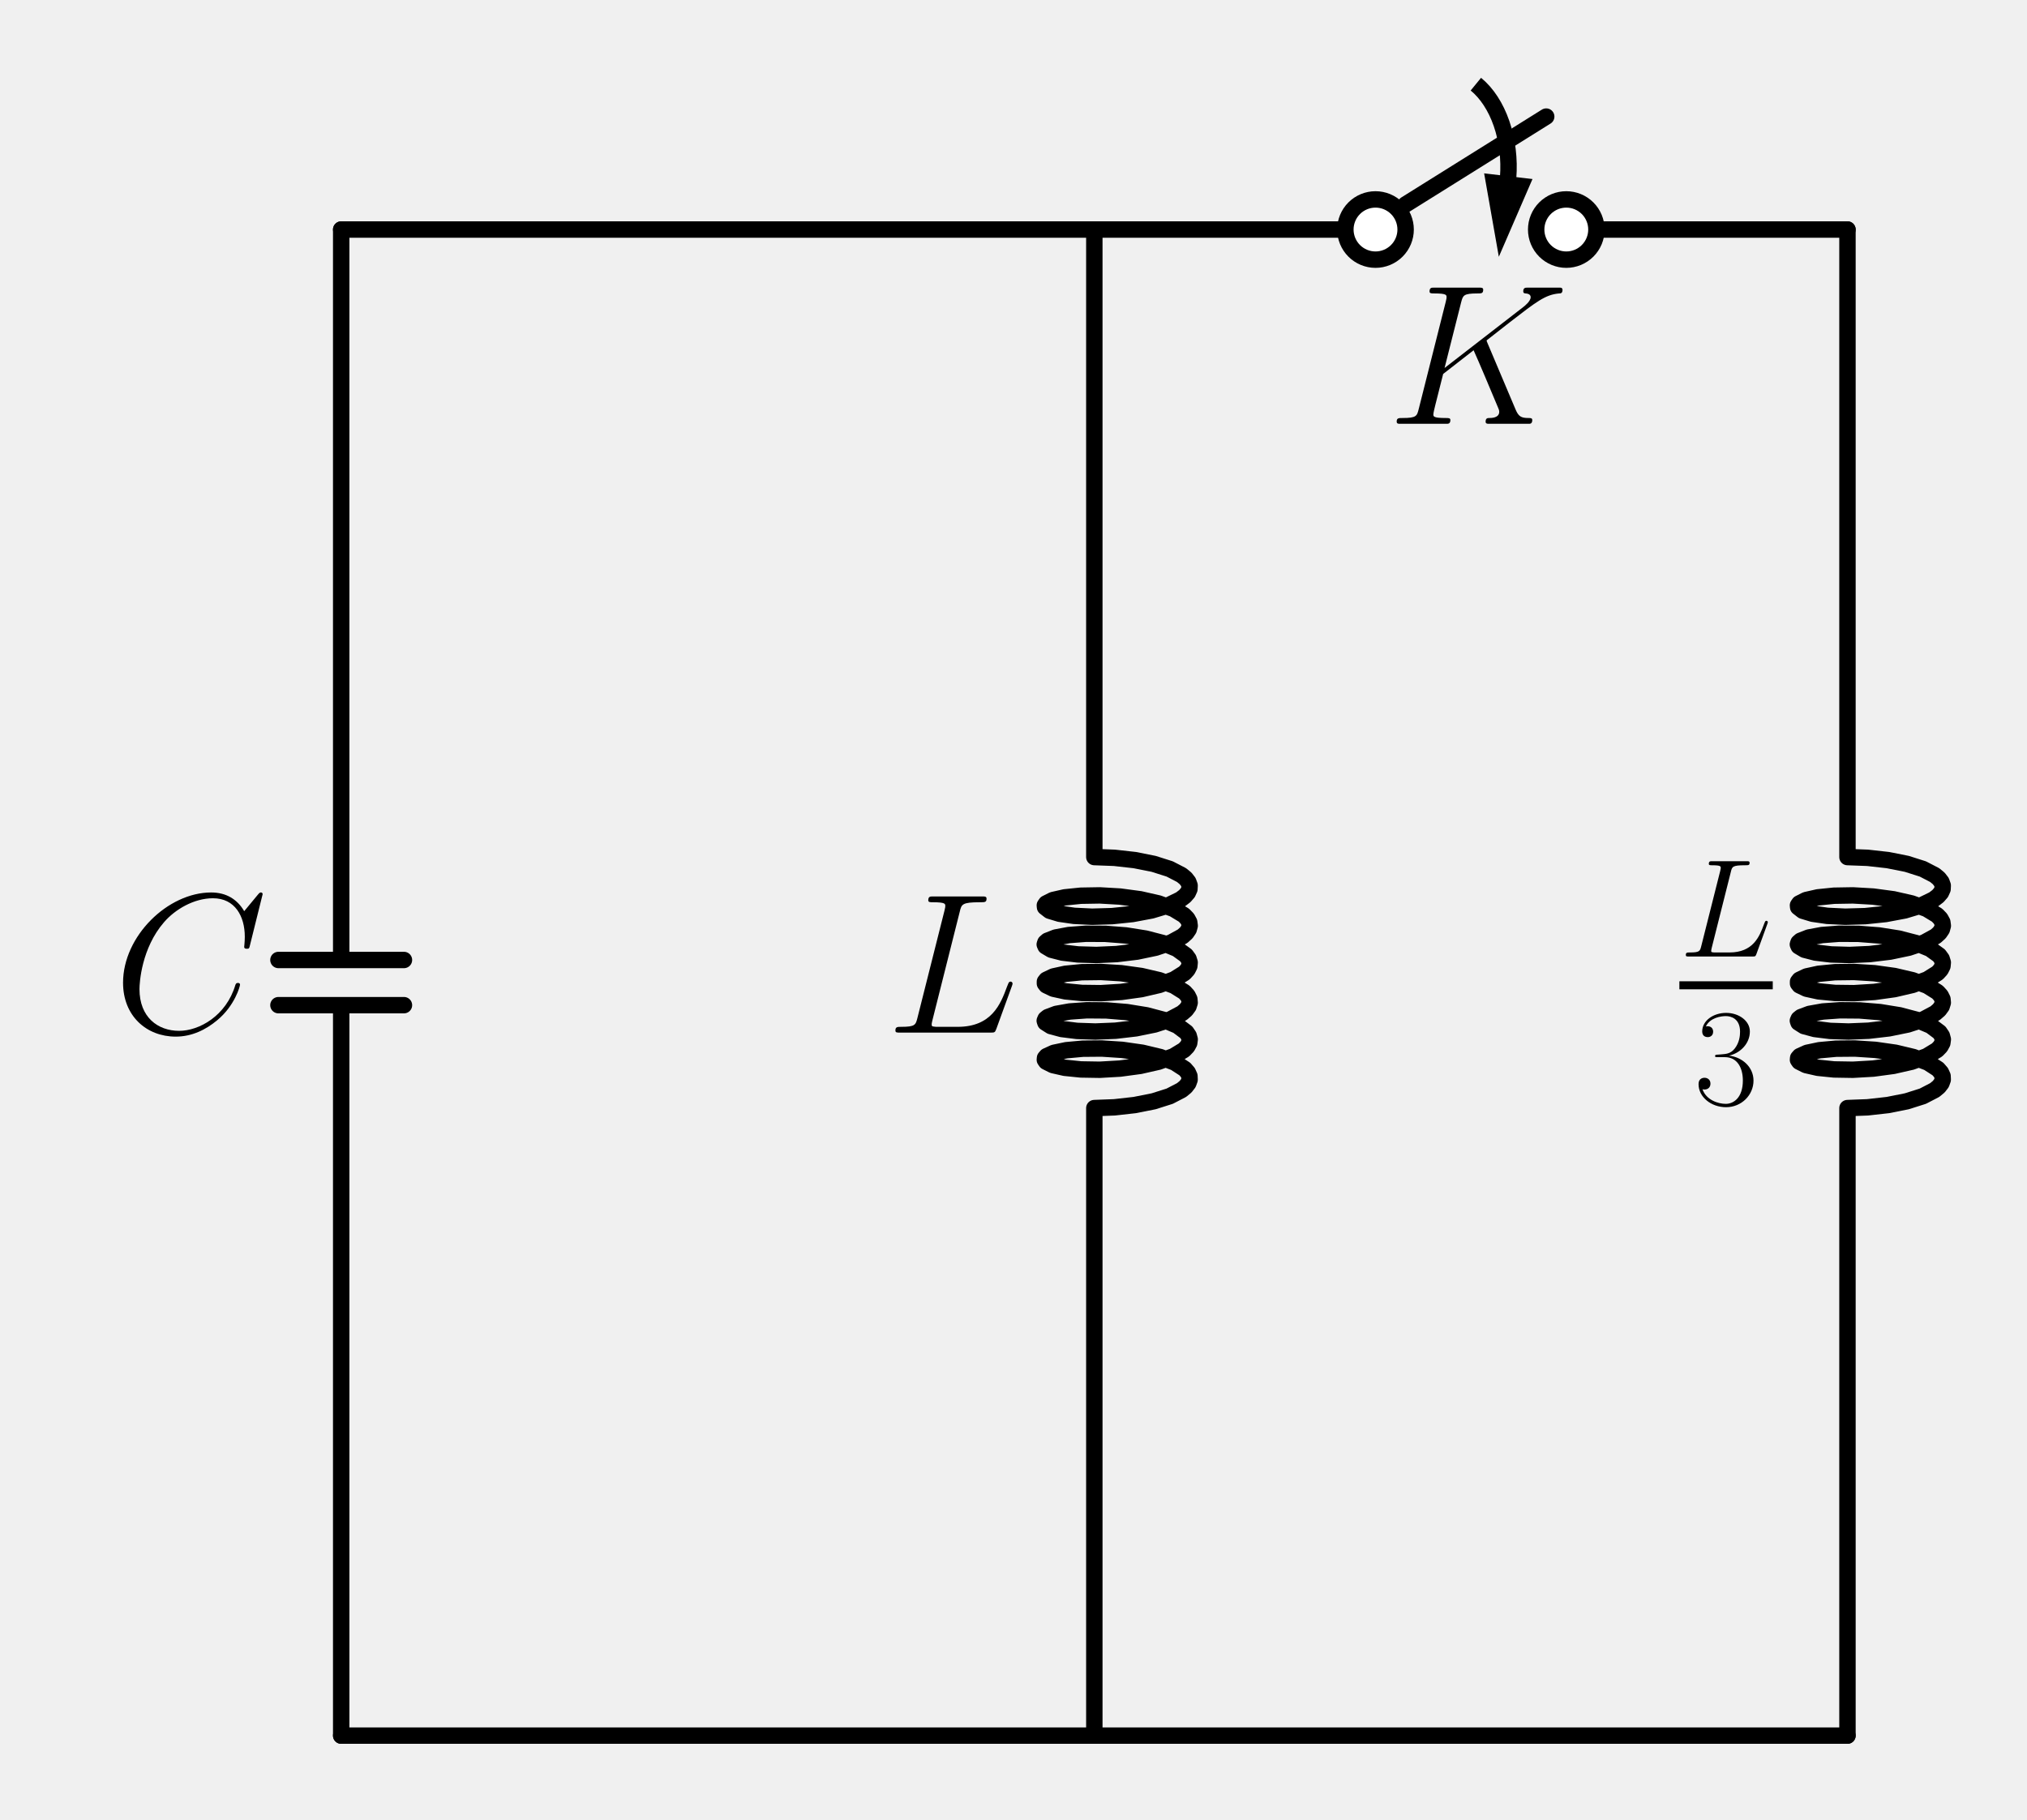
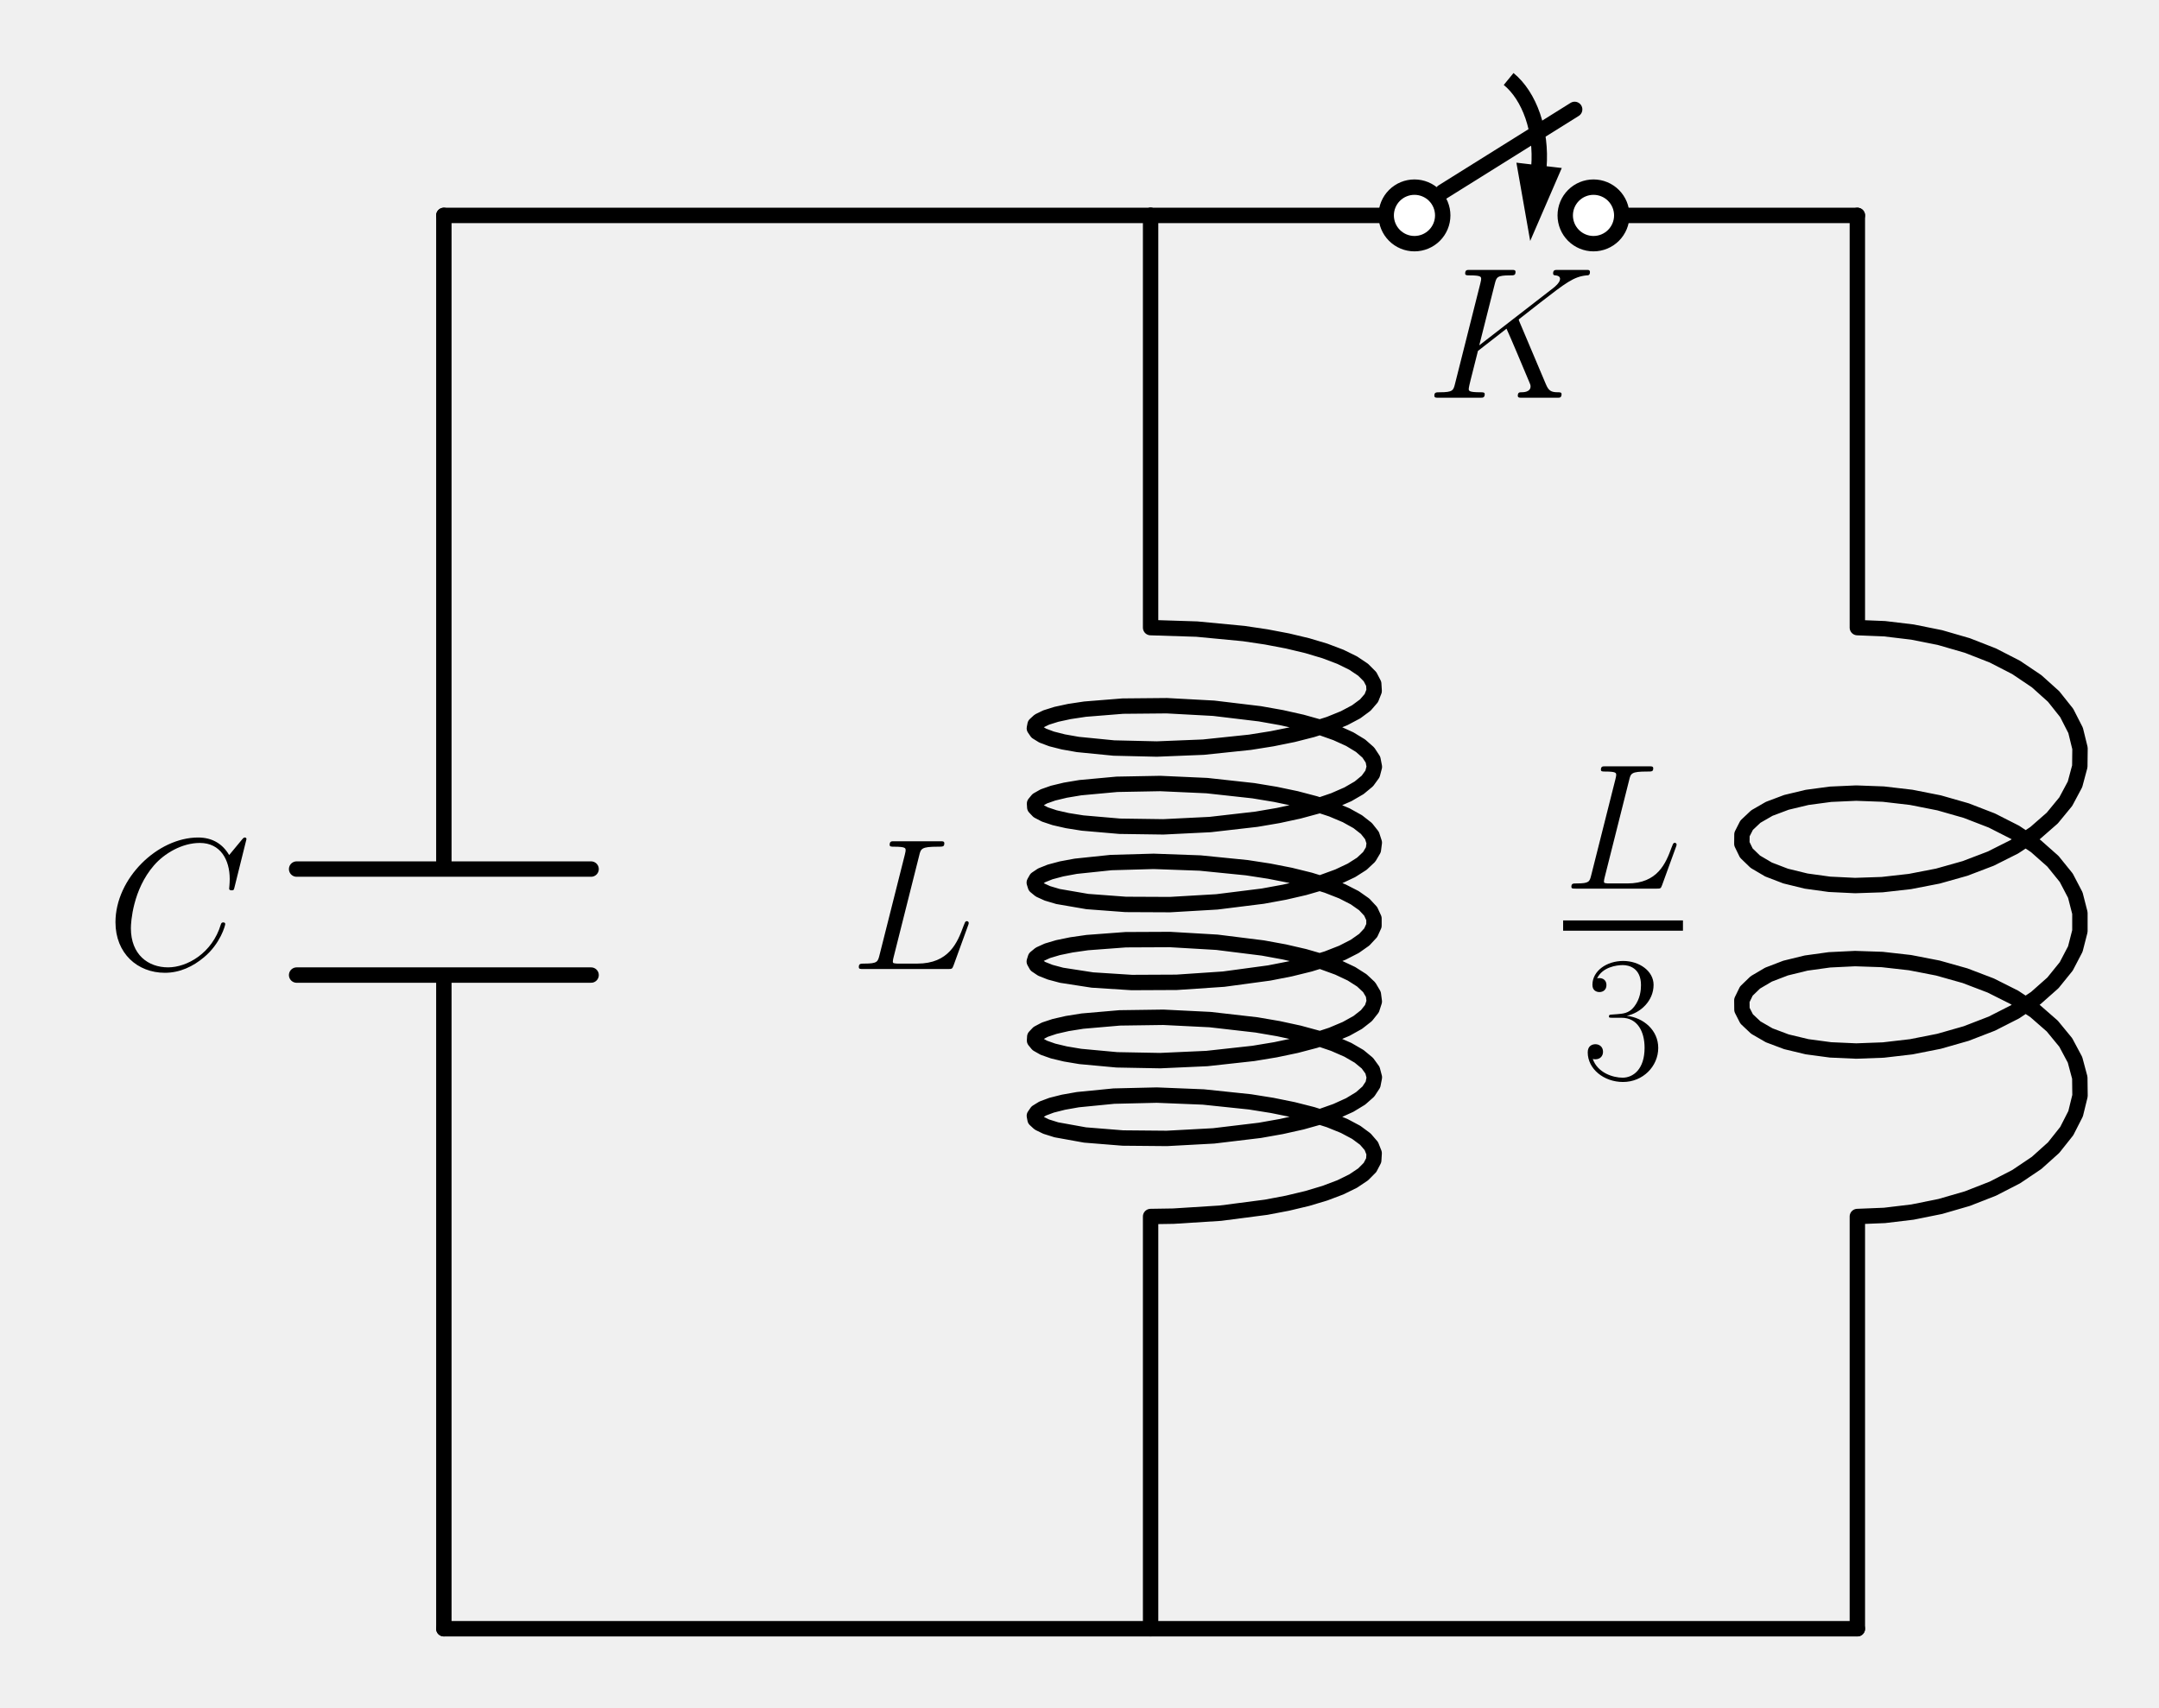
- <svg xmlns="http://www.w3.org/2000/svg" xmlns:xlink="http://www.w3.org/1999/xlink" width="247.071pt" height="221.842pt" viewBox="0 0 247.071 221.842" version="1.1">
+ <svg xmlns="http://www.w3.org/2000/svg" xmlns:xlink="http://www.w3.org/1999/xlink" width="280.434pt" height="221.842pt" viewBox="0 0 280.434 221.842" version="1.1">
  <defs>
    <style type="text/css">*{stroke-linejoin: round; stroke-linecap: butt}</style>
  </defs>
  <g id="figure_1">
    <g id="patch_1">
-       <path d="M 0 221.842  L 247.071 221.842  L 247.071 0  L 0 0  L 0 221.842  z " style="fill: none" />
+       <path d="M 0 221.842  L 280.434 221.842  L 280.434 0  L 0 0  L 0 221.842  z " style="fill: none" />
    </g>
    <g id="axes_1">
      <g id="patch_2">
-         <path d="M 183.825 21.671  C 184.003 19.398 183.724 17.096 183.024 15.063  C 182.323 13.03 181.233 11.357 179.893 10.26  " clip-path="url(#p128a2ff8d7)" style="fill: none; stroke: #000000; stroke-width: 2; stroke-linejoin: miter" />
+         <path d="M 199.89 21.671  C 200.068 19.398 199.789 17.096 199.089 15.063  C 198.388 13.03 197.298 11.357 195.958 10.26  " clip-path="url(#p28ad38ff43)" style="fill: none; stroke: #000000; stroke-width: 2; stroke-linejoin: miter" />
      </g>
      <g id="patch_3">
-         <path d="M 182.896 29.573  L 181.51 21.707  L 183.774 21.974  L 183.81 21.67  L 183.84 21.673  L 183.805 21.977  L 186.069 22.243  z " clip-path="url(#p128a2ff8d7)" style="stroke: #000000; stroke-linejoin: miter" />
+         <path d="M 198.961 29.573  L 197.575 21.707  L 199.839 21.974  L 199.875 21.67  L 199.905 21.673  L 199.87 21.977  L 202.134 22.243  z " clip-path="url(#p28ad38ff43)" style="stroke: #000000; stroke-linejoin: miter" />
      </g>
      <g id="line2d_1">
-         <path d="M 41.588 211.582  L 41.588 122.536  M 33.938 122.536  L 49.238 122.536  M 33.938 117.028  L 49.238 117.028  M 41.588 117.028  L 41.588 27.982  " clip-path="url(#p128a2ff8d7)" style="fill: none; stroke: #000000; stroke-width: 2; stroke-linecap: round" />
+         <path d="M 57.653 211.582  L 57.653 126.667  M 38.528 126.667  L 76.778 126.667  M 38.528 112.897  L 76.778 112.897  M 57.653 112.897  L 57.653 27.982  " clip-path="url(#p28ad38ff43)" style="fill: none; stroke: #000000; stroke-width: 2; stroke-linecap: round" />
      </g>
      <g id="line2d_2">
-         <path d="M 41.588 27.982  L 87.488 27.982  L 133.388 27.982  " clip-path="url(#p128a2ff8d7)" style="fill: none; stroke: #000000; stroke-width: 2; stroke-linecap: round" />
+         <path d="M 57.653 27.982  L 103.553 27.982  L 149.453 27.982  " clip-path="url(#p28ad38ff43)" style="fill: none; stroke: #000000; stroke-width: 2; stroke-linecap: round" />
      </g>
      <g id="line2d_3">
-         <path d="M 133.388 27.982  L 133.388 104.482  L 135.837 104.573  L 138.314 104.851  L 140.621 105.31  L 142.575 105.931  L 144.022 106.68  L 144.517 107.09  L 144.845 107.515  L 145.001 107.95  L 144.98 108.387  L 144.784 108.82  L 144.417 109.242  L 143.884 109.648  L 142.373 110.384  L 140.369 110.987  L 138.032 111.426  L 135.549 111.683  L 133.115 111.753  L 130.924 111.648  L 129.151 111.392  L 127.935 111.024  L 127.375 110.588  L 127.356 110.361  L 127.513 110.137  L 128.339 109.722  L 129.787 109.393  L 131.744 109.193  L 134.052 109.154  L 136.529 109.297  L 138.978 109.626  L 141.205 110.133  L 143.032 110.792  L 144.316 111.57  L 144.72 111.989  L 144.953 112.421  L 145.011 112.857  L 144.893 113.293  L 144.601 113.721  L 144.142 114.135  L 142.758 114.895  L 140.851 115.532  L 138.573 116.009  L 136.106 116.307  L 133.644 116.418  L 131.383 116.351  L 129.503 116.126  L 128.153 115.779  L 127.44 115.355  L 127.342 115.128  L 127.421 114.902  L 127.674 114.682  L 128.682 114.286  L 130.284 113.988  L 132.355 113.83  L 134.729 113.841  L 137.218 114.035  L 139.625 114.415  L 141.758 114.967  L 143.447 115.663  L 144.56 116.466  L 144.87 116.893  L 145.007 117.328  L 144.968 117.765  L 144.753 118.197  L 144.367 118.618  L 143.116 119.401  L 141.315 120.068  L 139.105 120.583  L 136.663 120.922  L 134.182 121.075  L 131.86 121.046  L 129.881 120.854  L 128.402 120.531  L 127.54 120.119  L 127.364 119.895  L 127.364 119.668  L 127.54 119.444  L 128.402 119.033  L 129.881 118.71  L 131.86 118.517  L 134.182 118.488  L 136.663 118.641  L 139.105 118.98  L 141.315 119.496  L 143.116 120.163  L 144.367 120.946  L 144.753 121.367  L 144.968 121.799  L 145.007 122.236  L 144.87 122.671  L 144.56 123.097  L 144.083 123.509  L 142.667 124.264  L 140.737 124.893  L 138.444 125.361  L 135.971 125.649  L 133.515 125.75  L 131.271 125.674  L 129.415 125.442  L 128.097 125.089  L 127.421 124.662  L 127.342 124.435  L 127.44 124.209  L 127.712 123.99  L 128.754 123.598  L 130.385 123.307  L 132.476 123.158  L 134.861 123.177  L 137.351 123.382  L 139.748 123.772  L 141.861 124.332  L 143.523 125.035  L 144.601 125.842  L 144.893 126.27  L 145.011 126.706  L 144.953 127.143  L 144.72 127.574  L 144.316 127.993  L 143.032 128.771  L 141.205 129.431  L 138.978 129.937  L 136.529 130.267  L 134.052 130.409  L 131.744 130.371  L 129.787 130.171  L 128.339 129.842  L 127.513 129.427  L 127.356 129.202  L 127.375 128.975  L 127.569 128.752  L 128.466 128.344  L 129.976 128.027  L 131.978 127.843  L 134.313 127.823  L 136.797 127.986  L 139.231 128.335  L 141.423 128.859  L 143.199 129.533  L 144.417 130.321  L 144.784 130.744  L 144.98 131.177  L 145.001 131.614  L 144.845 132.048  L 144.517 132.474  L 144.022 132.883  L 142.575 133.633  L 140.621 134.253  L 138.314 134.712  L 135.837 134.99  L 133.388 135.082  L 133.388 211.582  L 133.388 211.582  " clip-path="url(#p128a2ff8d7)" style="fill: none; stroke: #000000; stroke-width: 2; stroke-linecap: round" />
+         <path d="M 149.453 27.982  L 149.453 81.532  L 155.461 81.723  L 161.544 82.303  L 164.466 82.738  L 167.235 83.264  L 169.795 83.875  L 172.099 84.564  L 174.102 85.323  L 175.765 86.14  L 177.056 87.005  L 177.951 87.904  L 178.433 88.826  L 178.491 89.757  L 178.125 90.682  L 177.343 91.589  L 176.159 92.465  L 174.595 93.296  L 172.682 94.072  L 170.457 94.781  L 167.962 95.415  L 165.246 95.965  L 162.36 96.425  L 156.304 97.059  L 150.258 97.303  L 144.684 97.173  L 140.008 96.711  L 138.122 96.378  L 136.588 95.989  L 135.435 95.557  L 134.686 95.095  L 134.355 94.616  L 134.448 94.133  L 134.963 93.659  L 135.891 93.209  L 137.213 92.794  L 138.905 92.428  L 140.934 92.122  L 145.84 91.728  L 151.555 91.676  L 157.644 92.005  L 163.64 92.724  L 166.458 93.224  L 169.084 93.812  L 171.466 94.479  L 173.559 95.219  L 175.324 96.02  L 176.725 96.873  L 177.736 97.764  L 178.337 98.68  L 178.518 99.61  L 178.274 100.538  L 177.61 101.452  L 176.539 102.338  L 175.082 103.183  L 173.266 103.976  L 171.126 104.706  L 168.704 105.362  L 166.047 105.937  L 163.204 106.423  L 157.185 107.113  L 151.109 107.413  L 145.439 107.334  L 140.61 106.916  L 138.629 106.601  L 136.991 106.227  L 135.726 105.806  L 134.859 105.351  L 134.407 104.875  L 134.378 104.392  L 134.772 103.914  L 135.583 103.456  L 136.794 103.03  L 138.383 102.649  L 140.318 102.324  L 145.075 101.886  L 150.7 101.782  L 156.764 102.055  L 162.801 102.718  L 165.665 103.192  L 168.352 103.755  L 170.809 104.401  L 172.99 105.12  L 174.852 105.905  L 176.361 106.744  L 177.486 107.625  L 178.207 108.536  L 178.509 109.463  L 178.387 110.393  L 177.843 111.312  L 176.887 112.208  L 175.539 113.066  L 173.823 113.875  L 171.772 114.624  L 169.427 115.302  L 166.832 115.901  L 164.037 116.413  L 158.065 117.158  L 151.968 117.514  L 146.212 117.488  L 141.237 117.116  L 137.425 116.46  L 136.05 116.052  L 135.067 115.606  L 134.494 115.135  L 134.343 114.652  L 134.616 114.171  L 135.308 113.706  L 136.406 113.269  L 137.889 112.874  L 139.729 112.532  L 144.328 112.05  L 149.854 111.895  L 155.883 112.112  L 161.953 112.72  L 164.858 113.167  L 167.601 113.705  L 170.129 114.328  L 172.394 115.027  L 174.352 115.794  L 175.965 116.619  L 177.203 117.489  L 178.042 118.393  L 178.466 119.316  L 178.466 120.247  L 178.042 121.171  L 177.203 122.074  L 175.965 122.945  L 174.352 123.769  L 172.394 124.536  L 170.129 125.236  L 167.601 125.858  L 164.858 126.396  L 158.942 127.196  L 152.834 127.608  L 147.001 127.635  L 141.889 127.309  L 137.889 126.69  L 136.406 126.294  L 135.308 125.858  L 134.616 125.393  L 134.343 124.912  L 134.494 124.429  L 135.067 123.958  L 136.05 123.512  L 137.425 123.103  L 139.165 122.745  L 141.237 122.448  L 146.212 122.075  L 151.968 122.049  L 158.065 122.405  L 164.037 123.15  L 166.832 123.662  L 169.427 124.261  L 171.772 124.94  L 173.823 125.688  L 175.539 126.497  L 176.887 127.356  L 177.843 128.251  L 178.387 129.17  L 178.509 130.1  L 178.207 131.028  L 177.486 131.938  L 176.361 132.819  L 174.852 133.658  L 172.99 134.443  L 170.809 135.163  L 168.352 135.808  L 165.665 136.371  L 162.801 136.845  L 156.764 137.509  L 150.7 137.782  L 145.075 137.678  L 140.318 137.239  L 138.383 136.915  L 136.794 136.534  L 135.583 136.108  L 134.772 135.649  L 134.378 135.172  L 134.407 134.688  L 134.859 134.212  L 135.726 133.757  L 136.991 133.337  L 138.629 132.963  L 140.61 132.647  L 145.439 132.23  L 151.109 132.151  L 157.185 132.451  L 163.204 133.14  L 166.047 133.627  L 168.704 134.202  L 171.126 134.858  L 173.266 135.587  L 175.082 136.38  L 176.539 137.226  L 177.61 138.111  L 178.274 139.025  L 178.518 139.954  L 178.337 140.883  L 177.736 141.8  L 176.725 142.691  L 175.324 143.543  L 173.559 144.344  L 171.466 145.084  L 169.084 145.752  L 166.458 146.339  L 163.64 146.839  L 157.644 147.558  L 151.555 147.887  L 145.84 147.835  L 140.934 147.441  L 137.213 146.769  L 135.891 146.355  L 134.963 145.904  L 134.448 145.431  L 134.355 144.948  L 134.686 144.468  L 135.435 144.006  L 136.588 143.574  L 138.122 143.186  L 140.008 142.852  L 144.684 142.391  L 150.258 142.26  L 156.304 142.504  L 162.36 143.138  L 165.246 143.599  L 167.962 144.149  L 170.457 144.782  L 172.682 145.491  L 174.595 146.267  L 176.159 147.099  L 177.343 147.974  L 178.125 148.881  L 178.491 149.807  L 178.433 150.737  L 177.951 151.659  L 177.056 152.559  L 175.765 153.424  L 174.102 154.241  L 172.099 154.999  L 169.795 155.689  L 167.235 156.3  L 164.466 156.826  L 158.522 157.599  L 152.418 157.985  L 149.453 158.032  L 149.453 211.582  L 149.453 211.582  " clip-path="url(#p28ad38ff43)" style="fill: none; stroke: #000000; stroke-width: 2; stroke-linecap: round" />
      </g>
      <g id="line2d_4">
-         <path d="M 133.388 27.982  L 163.988 27.982  M 171.332 24.922  L 188.468 14.212  M 194.588 27.982  L 225.188 27.982  " clip-path="url(#p128a2ff8d7)" style="fill: none; stroke: #000000; stroke-width: 2; stroke-linecap: round" />
+         <path d="M 149.453 27.982  L 180.053 27.982  M 187.397 24.922  L 204.533 14.212  M 210.653 27.982  L 241.253 27.982  " clip-path="url(#p28ad38ff43)" style="fill: none; stroke: #000000; stroke-width: 2; stroke-linecap: round" />
      </g>
      <g id="line2d_5">
-         <path d="M 225.188 27.982  L 225.188 104.482  L 227.637 104.573  L 230.114 104.851  L 232.421 105.31  L 234.375 105.931  L 235.822 106.68  L 236.317 107.09  L 236.645 107.515  L 236.801 107.95  L 236.78 108.387  L 236.584 108.82  L 236.217 109.242  L 235.684 109.648  L 234.173 110.384  L 232.169 110.987  L 229.832 111.426  L 227.349 111.683  L 224.915 111.753  L 222.724 111.648  L 220.951 111.392  L 219.735 111.024  L 219.175 110.588  L 219.156 110.361  L 219.313 110.137  L 220.139 109.722  L 221.587 109.393  L 223.544 109.193  L 225.852 109.154  L 228.329 109.297  L 230.778 109.626  L 233.005 110.133  L 234.832 110.792  L 236.116 111.57  L 236.52 111.989  L 236.753 112.421  L 236.811 112.857  L 236.693 113.293  L 236.401 113.721  L 235.942 114.135  L 234.558 114.895  L 232.651 115.532  L 230.373 116.009  L 227.906 116.307  L 225.444 116.418  L 223.183 116.351  L 221.303 116.126  L 219.953 115.779  L 219.24 115.355  L 219.142 115.128  L 219.221 114.902  L 219.474 114.682  L 220.482 114.286  L 222.084 113.988  L 224.155 113.83  L 226.529 113.841  L 229.018 114.035  L 231.425 114.415  L 233.558 114.967  L 235.247 115.663  L 236.36 116.466  L 236.67 116.893  L 236.807 117.328  L 236.768 117.765  L 236.553 118.197  L 236.167 118.618  L 234.916 119.401  L 233.115 120.068  L 230.905 120.583  L 228.463 120.922  L 225.982 121.075  L 223.66 121.046  L 221.681 120.854  L 220.202 120.531  L 219.34 120.119  L 219.164 119.895  L 219.164 119.668  L 219.34 119.444  L 220.202 119.033  L 221.681 118.71  L 223.66 118.517  L 225.982 118.488  L 228.463 118.641  L 230.905 118.98  L 233.115 119.496  L 234.916 120.163  L 236.167 120.946  L 236.553 121.367  L 236.768 121.799  L 236.807 122.236  L 236.67 122.671  L 236.36 123.097  L 235.883 123.509  L 234.467 124.264  L 232.537 124.893  L 230.244 125.361  L 227.771 125.649  L 225.315 125.75  L 223.071 125.674  L 221.215 125.442  L 219.897 125.089  L 219.221 124.662  L 219.142 124.435  L 219.24 124.209  L 219.512 123.99  L 220.554 123.598  L 222.185 123.307  L 224.276 123.158  L 226.661 123.177  L 229.151 123.382  L 231.548 123.772  L 233.661 124.332  L 235.323 125.035  L 236.401 125.842  L 236.693 126.27  L 236.811 126.706  L 236.753 127.143  L 236.52 127.574  L 236.116 127.993  L 234.832 128.771  L 233.005 129.431  L 230.778 129.937  L 228.329 130.267  L 225.852 130.409  L 223.544 130.371  L 221.587 130.171  L 220.139 129.842  L 219.313 129.427  L 219.156 129.202  L 219.175 128.975  L 219.369 128.752  L 220.266 128.344  L 221.776 128.027  L 223.778 127.843  L 226.113 127.823  L 228.597 127.986  L 231.031 128.335  L 233.223 128.859  L 234.999 129.533  L 236.217 130.321  L 236.584 130.744  L 236.78 131.177  L 236.801 131.614  L 236.645 132.048  L 236.317 132.474  L 235.822 132.883  L 234.375 133.633  L 232.421 134.253  L 230.114 134.712  L 227.637 134.99  L 225.188 135.082  L 225.188 211.582  L 225.188 211.582  " clip-path="url(#p128a2ff8d7)" style="fill: none; stroke: #000000; stroke-width: 2; stroke-linecap: round" />
+         <path d="M 241.253 27.982  L 241.253 81.532  L 244.783 81.674  L 248.407 82.108  L 252.026 82.836  L 255.541 83.855  L 258.856 85.152  L 261.881 86.707  L 264.535 88.494  L 266.744 90.478  L 268.448 92.621  L 269.602 94.881  L 270.174 97.211  L 270.147 99.564  L 269.524 101.89  L 268.321 104.141  L 266.57 106.272  L 264.319 108.241  L 261.631 110.008  L 258.576 111.542  L 255.24 112.815  L 251.712 113.809  L 248.089 114.512  L 244.47 114.92  L 240.952 115.037  L 237.631 114.876  L 234.598 114.457  L 231.936 113.805  L 229.717 112.955  L 228.001 111.945  L 226.834 110.817  L 226.25 109.618  L 226.263 108.396  L 226.873 107.199  L 228.064 106.075  L 229.804 105.071  L 232.044 104.229  L 234.724 103.587  L 237.771 103.178  L 241.102 103.029  L 244.626 103.159  L 248.248 103.58  L 251.869 104.295  L 255.391 105.302  L 258.716 106.587  L 261.756 108.131  L 264.427 109.908  L 266.657 111.884  L 268.385 114.022  L 269.564 116.278  L 270.161 118.606  L 270.161 120.958  L 269.564 123.286  L 268.385 125.542  L 266.657 127.679  L 264.427 129.655  L 261.756 131.432  L 258.716 132.977  L 255.391 134.262  L 251.869 135.268  L 248.248 135.984  L 244.626 136.405  L 241.102 136.535  L 237.771 136.386  L 234.724 135.977  L 232.044 135.335  L 229.804 134.493  L 228.064 133.488  L 226.873 132.365  L 226.263 131.168  L 226.25 129.946  L 226.834 128.747  L 228.001 127.619  L 229.717 126.609  L 231.936 125.758  L 234.598 125.107  L 237.631 124.687  L 240.952 124.526  L 244.47 124.644  L 248.089 125.052  L 251.712 125.755  L 255.24 126.749  L 258.576 128.022  L 261.631 129.555  L 264.319 131.323  L 266.57 133.291  L 268.321 135.422  L 269.524 137.674  L 270.147 140  L 270.174 142.352  L 269.602 144.682  L 268.448 146.942  L 266.744 149.086  L 264.535 151.07  L 261.881 152.856  L 258.856 154.411  L 255.541 155.708  L 252.026 156.727  L 248.407 157.456  L 244.783 157.889  L 241.253 158.032  L 241.253 211.582  " clip-path="url(#p28ad38ff43)" style="fill: none; stroke: #000000; stroke-width: 2; stroke-linecap: round" />
      </g>
      <g id="line2d_6">
-         <path d="M 225.188 211.582  L 133.388 211.582  L 41.588 211.582  " clip-path="url(#p128a2ff8d7)" style="fill: none; stroke: #000000; stroke-width: 2; stroke-linecap: round" />
+         <path d="M 241.253 211.582  L 149.453 211.582  L 57.653 211.582  " clip-path="url(#p28ad38ff43)" style="fill: none; stroke: #000000; stroke-width: 2; stroke-linecap: round" />
      </g>
      <g id="text_1">
        <g transform="translate(13.77856 125.8831) scale(0.245 -0.245)">
          <defs>
            <path id="CMMI12-43" d="M 4781 4423  C 4781 4480 4736 4480 4723 4480  C 4710 4480 4685 4480 4634 4416  L 4192 3882  C 3968 4264 3616 4480 3136 4480  C 1754 4480 320 3088 320 1595  C 320 533 1069 -128 2003 -128  C 2515 -128 2963 88 3334 400  C 3891 863 4058 1481 4058 1531  C 4058 1588 4006 1588 3987 1588  C 3930 1588 3923 1550 3910 1524  C 3616 534 2752 57 2112 57  C 1434 57 845 489 845 1391  C 845 1595 909 2700 1632 3532  C 1984 3939 2586 4295 3194 4295  C 3898 4295 4211 3717 4211 3068  C 4211 2903 4192 2764 4192 2738  C 4192 2681 4256 2681 4275 2681  C 4346 2681 4352 2687 4378 2801  L 4781 4423  z " transform="scale(0.015625)" />
          </defs>
          <use xlink:href="#CMMI12-43" transform="scale(0.996264)" />
        </g>
      </g>
      <g id="text_2">
-         <g transform="translate(108.0214 125.8831) scale(0.245 -0.245)">
+         <g transform="translate(110.4316 125.8831) scale(0.245 -0.245)">
          <defs>
            <path id="CMMI12-4c" d="M 2349 3861  C 2406 4103 2426 4167 2989 4167  C 3162 4167 3206 4167 3206 4288  C 3206 4352 3136 4352 3110 4352  C 2982 4352 2835 4352 2707 4352  L 1850 4352  C 1728 4352 1587 4352 1466 4352  C 1414 4352 1344 4352 1344 4231  C 1344 4167 1402 4167 1498 4167  C 1888 4167 1888 4116 1888 4046  C 1888 4034 1888 3995 1862 3899  L 998 472  C 941 249 928 185 480 185  C 358 185 294 185 294 70  C 294 0 333 0 461 0  L 3328 0  C 3469 0 3475 6 3520 121  L 4013 1478  C 4026 1510 4038 1548 4038 1567  C 4038 1605 4006 1631 3974 1631  C 3968 1631 3936 1631 3923 1605  C 3910 1599 3910 1586 3859 1465  C 3654 905 3366 185 2285 185  L 1670 185  C 1581 185 1568 185 1530 192  C 1459 198 1453 211 1453 262  C 1453 307 1466 345 1478 401  L 2349 3861  z " transform="scale(0.015625)" />
          </defs>
          <use xlink:href="#CMMI12-4c" transform="scale(0.996264)" />
        </g>
      </g>
      <g id="patch_4">
-         <path d="M 167.66 31.654  C 168.633 31.654 169.567 31.267 170.256 30.578  C 170.945 29.89 171.332 28.956 171.332 27.982  C 171.332 27.008 170.945 26.074 170.256 25.385  C 169.567 24.697 168.633 24.31 167.66 24.31  C 166.686 24.31 165.752 24.697 165.063 25.385  C 164.375 26.074 163.988 27.008 163.988 27.982  C 163.988 28.956 164.375 29.89 165.063 30.578  C 165.752 31.267 166.686 31.654 167.66 31.654  z " clip-path="url(#p128a2ff8d7)" style="fill: #ffffff; stroke: #000000; stroke-width: 2; stroke-linejoin: miter" />
+         <path d="M 183.725 31.654  C 184.698 31.654 185.632 31.267 186.321 30.578  C 187.01 29.89 187.397 28.956 187.397 27.982  C 187.397 27.008 187.01 26.074 186.321 25.385  C 185.632 24.697 184.698 24.31 183.725 24.31  C 182.751 24.31 181.817 24.697 181.128 25.385  C 180.44 26.074 180.053 27.008 180.053 27.982  C 180.053 28.956 180.44 29.89 181.128 30.578  C 181.817 31.267 182.751 31.654 183.725 31.654  z " clip-path="url(#p28ad38ff43)" style="fill: #ffffff; stroke: #000000; stroke-width: 2; stroke-linejoin: miter" />
      </g>
      <g id="patch_5">
-         <path d="M 190.916 31.654  C 191.889 31.654 192.823 31.267 193.512 30.578  C 194.201 29.89 194.588 28.956 194.588 27.982  C 194.588 27.008 194.201 26.074 193.512 25.385  C 192.823 24.697 191.889 24.31 190.916 24.31  C 189.942 24.31 189.008 24.697 188.319 25.385  C 187.631 26.074 187.244 27.008 187.244 27.982  C 187.244 28.956 187.631 29.89 188.319 30.578  C 189.008 31.267 189.942 31.654 190.916 31.654  z " clip-path="url(#p128a2ff8d7)" style="fill: #ffffff; stroke: #000000; stroke-width: 2; stroke-linejoin: miter" />
+         <path d="M 206.981 31.654  C 207.954 31.654 208.888 31.267 209.577 30.578  C 210.266 29.89 210.653 28.956 210.653 27.982  C 210.653 27.008 210.266 26.074 209.577 25.385  C 208.888 24.697 207.954 24.31 206.981 24.31  C 206.007 24.31 205.073 24.697 204.384 25.385  C 203.696 26.074 203.309 27.008 203.309 27.982  C 203.309 28.956 203.696 29.89 204.384 30.578  C 205.073 31.267 206.007 31.654 206.981 31.654  z " clip-path="url(#p28ad38ff43)" style="fill: #ffffff; stroke: #000000; stroke-width: 2; stroke-linejoin: miter" />
      </g>
      <g id="text_3">
-         <g transform="translate(169.121 51.66405) scale(0.245 -0.245)">
+         <g transform="translate(185.186 51.66405) scale(0.245 -0.245)">
          <defs>
            <path id="CMMI12-4b" d="M 3200 2571  C 3194 2590 3168 2641 3168 2661  C 3168 2667 3174 2673 3283 2756  L 3904 3242  C 4762 3905 5043 4128 5485 4167  C 5530 4167 5594 4167 5594 4282  C 5594 4320 5574 4352 5523 4352  C 5453 4352 5376 4352 5306 4352  L 5062 4352  C 4864 4352 4653 4352 4461 4352  C 4416 4352 4339 4352 4339 4237  C 4339 4173 4384 4167 4422 4167  C 4493 4160 4576 4135 4576 4046  C 4576 3919 4384 3765 4333 3727  L 1824 1784  L 2355 3887  C 2413 4103 2426 4167 2880 4167  C 3002 4167 3059 4167 3059 4288  C 3059 4352 2995 4352 2963 4352  C 2848 4352 2714 4352 2592 4352  L 1837 4352  C 1722 4352 1581 4352 1466 4352  C 1414 4352 1344 4352 1344 4231  C 1344 4167 1402 4167 1498 4167  C 1888 4167 1888 4116 1888 4046  C 1888 4034 1888 3995 1862 3899  L 998 472  C 941 249 928 185 480 185  C 358 185 294 185 294 70  C 294 0 352 0 390 0  C 512 0 640 0 762 0  L 1510 0  C 1632 0 1766 0 1888 0  C 1939 0 2010 0 2010 121  C 2010 185 1952 185 1856 185  C 1466 185 1466 236 1466 300  C 1466 345 1504 504 1530 606  L 1779 1593  L 2752 2351  C 2938 1943 3277 1128 3539 505  C 3558 466 3571 428 3571 383  C 3571 185 3315 185 3258 185  C 3200 185 3136 185 3136 64  C 3136 0 3206 0 3226 0  C 3450 0 3686 0 3910 0  L 4218 0  C 4314 0 4422 0 4518 0  C 4557 0 4627 0 4627 121  C 4627 185 4570 185 4506 185  C 4269 185 4186 236 4090 466  L 3200 2571  z " transform="scale(0.015625)" />
          </defs>
          <use xlink:href="#CMMI12-4b" transform="scale(0.996264)" />
        </g>
      </g>
      <g id="text_4">
-         <g transform="translate(204.6997 126.2161) scale(0.245 -0.245)">
+         <g transform="translate(203.036 128.5797) scale(0.335 -0.335)">
          <defs>
            <path id="CMR17-33" d="M 1414 2157  C 1984 2157 2234 1662 2234 1090  C 2234 320 1824 25 1453 25  C 1114 25 563 194 390 693  C 422 680 454 680 486 680  C 640 680 755 782 755 948  C 755 1133 614 1216 486 1216  C 378 1216 211 1165 211 926  C 211 335 787 -128 1466 -128  C 2176 -128 2720 430 2720 1085  C 2720 1707 2208 2157 1600 2227  C 2086 2328 2554 2756 2554 3329  C 2554 3820 2048 4179 1472 4179  C 890 4179 378 3829 378 3329  C 378 3110 544 3072 627 3072  C 762 3072 877 3155 877 3321  C 877 3486 762 3569 627 3569  C 602 3569 570 3569 544 3557  C 730 3959 1235 4032 1459 4032  C 1683 4032 2106 3925 2106 3320  C 2106 3143 2080 2828 1862 2550  C 1670 2304 1453 2304 1242 2284  C 1210 2284 1062 2269 1037 2269  C 992 2263 966 2257 966 2208  C 966 2163 973 2157 1101 2157  L 1414 2157  z " transform="scale(0.015625)" />
          </defs>
          <use xlink:href="#CMMI12-4c" transform="translate(0 39.2261) scale(0.697382)" />
          <use xlink:href="#CMR17-33" transform="translate(7.238116 -34.35525) scale(0.697382)" />
          <path d="M 0 22.914  L 46.459 22.914  L 46.459 26.899  L 0 26.899  L 0 22.914  z " />
        </g>
      </g>
    </g>
  </g>
  <defs>
-     <clipPath id="p128a2ff8d7">
-       <rect x="7.2" y="7.2" width="232.671" height="207.442" />
+     <clipPath id="p28ad38ff43">
+       <rect x="7.2" y="7.2" width="266.034" height="207.442" />
    </clipPath>
  </defs>
</svg>
